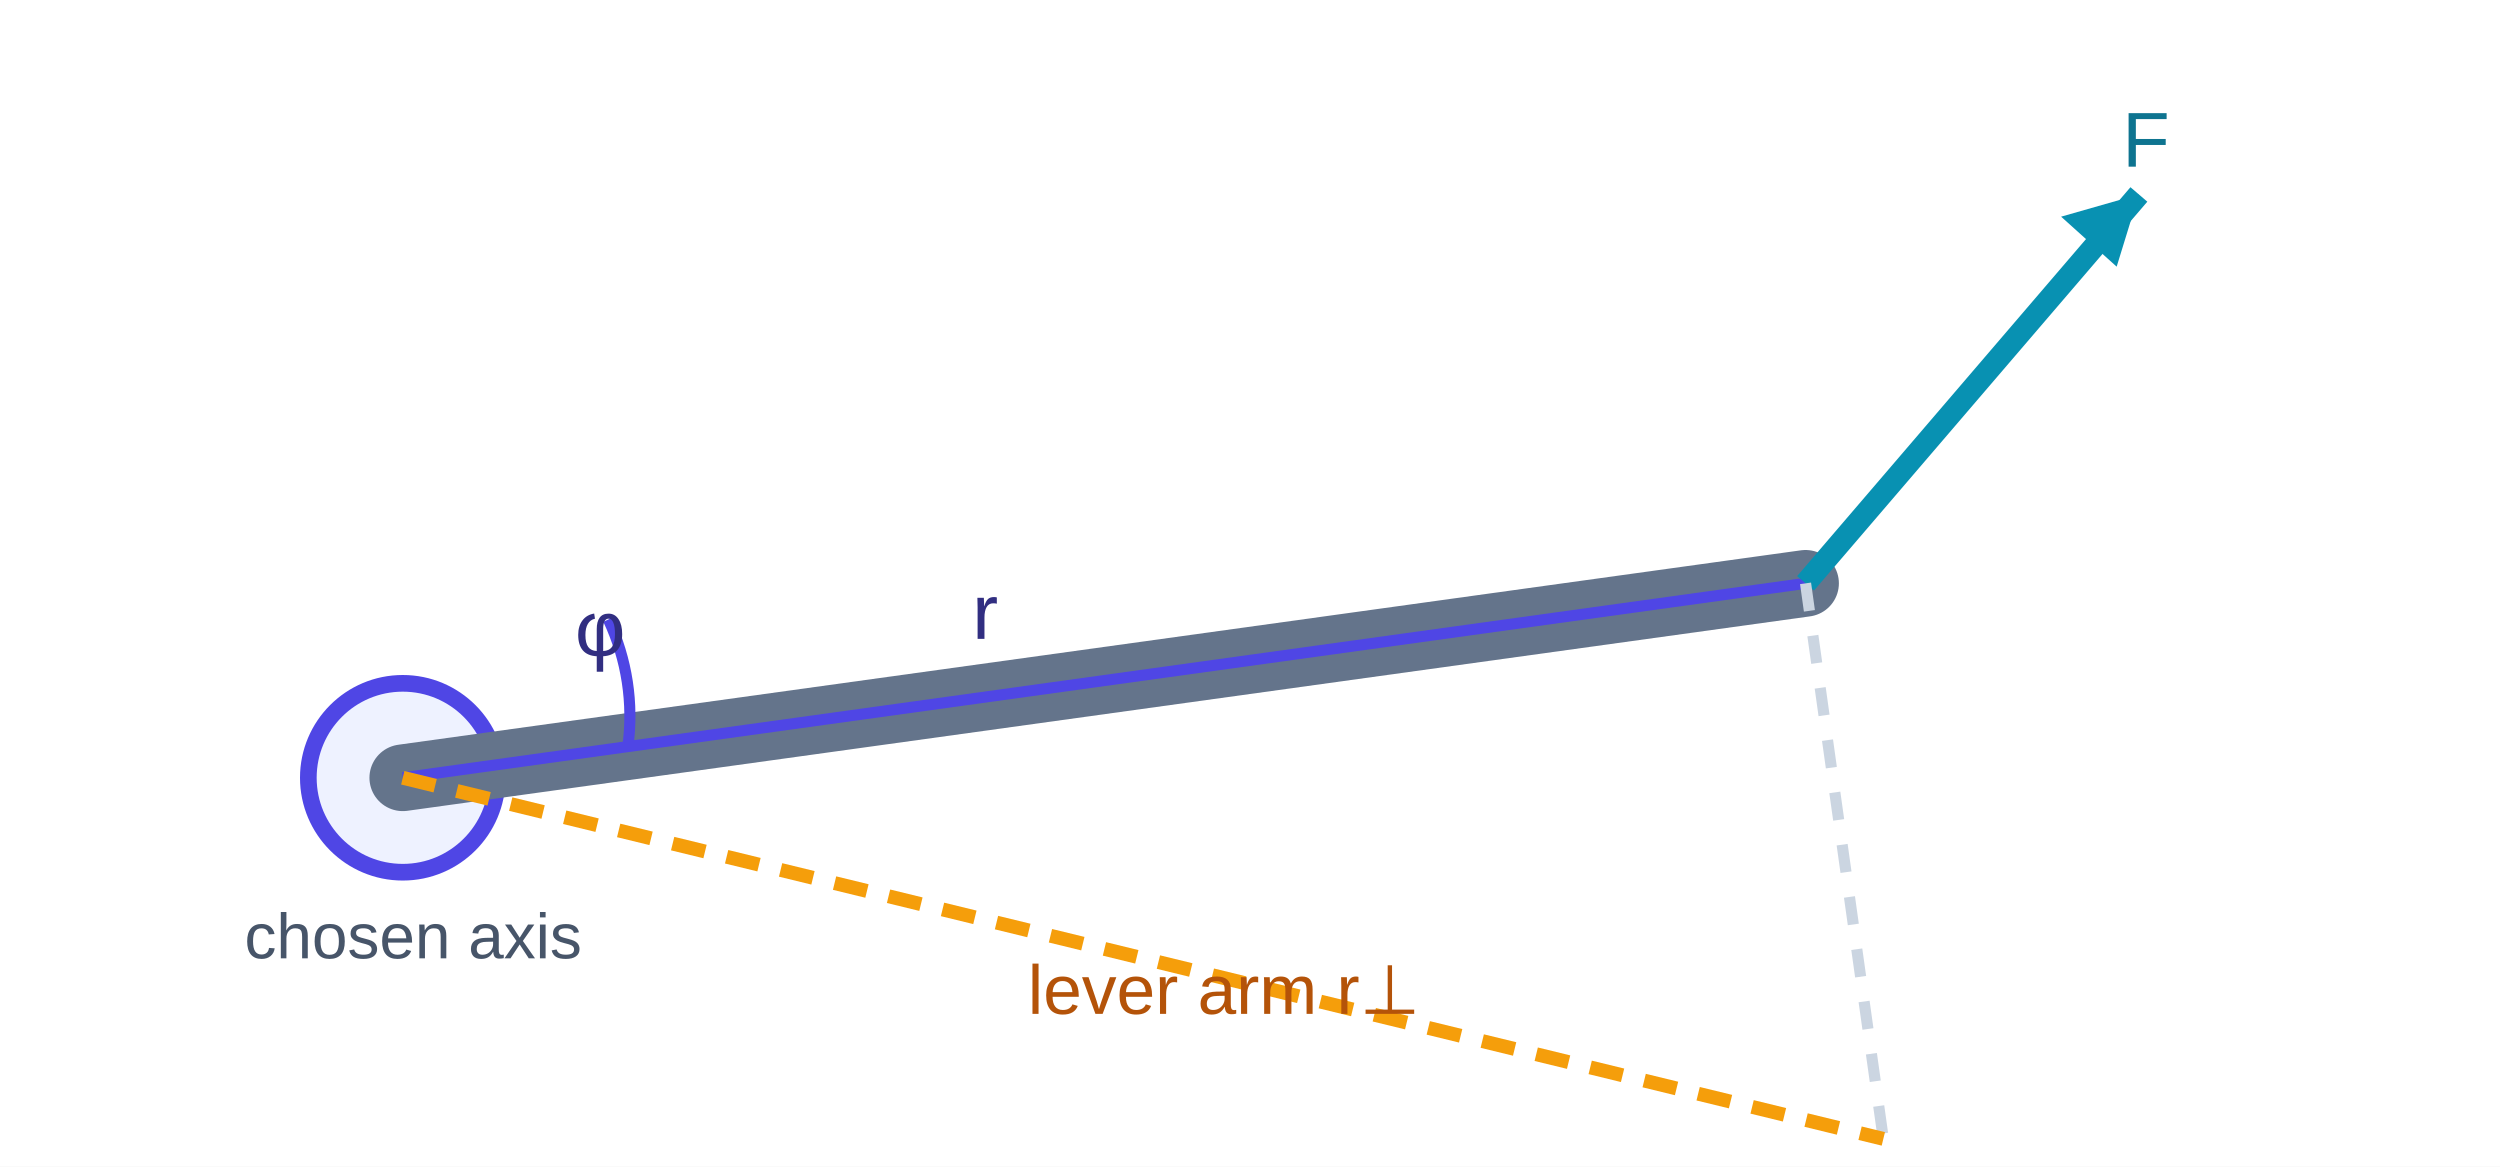
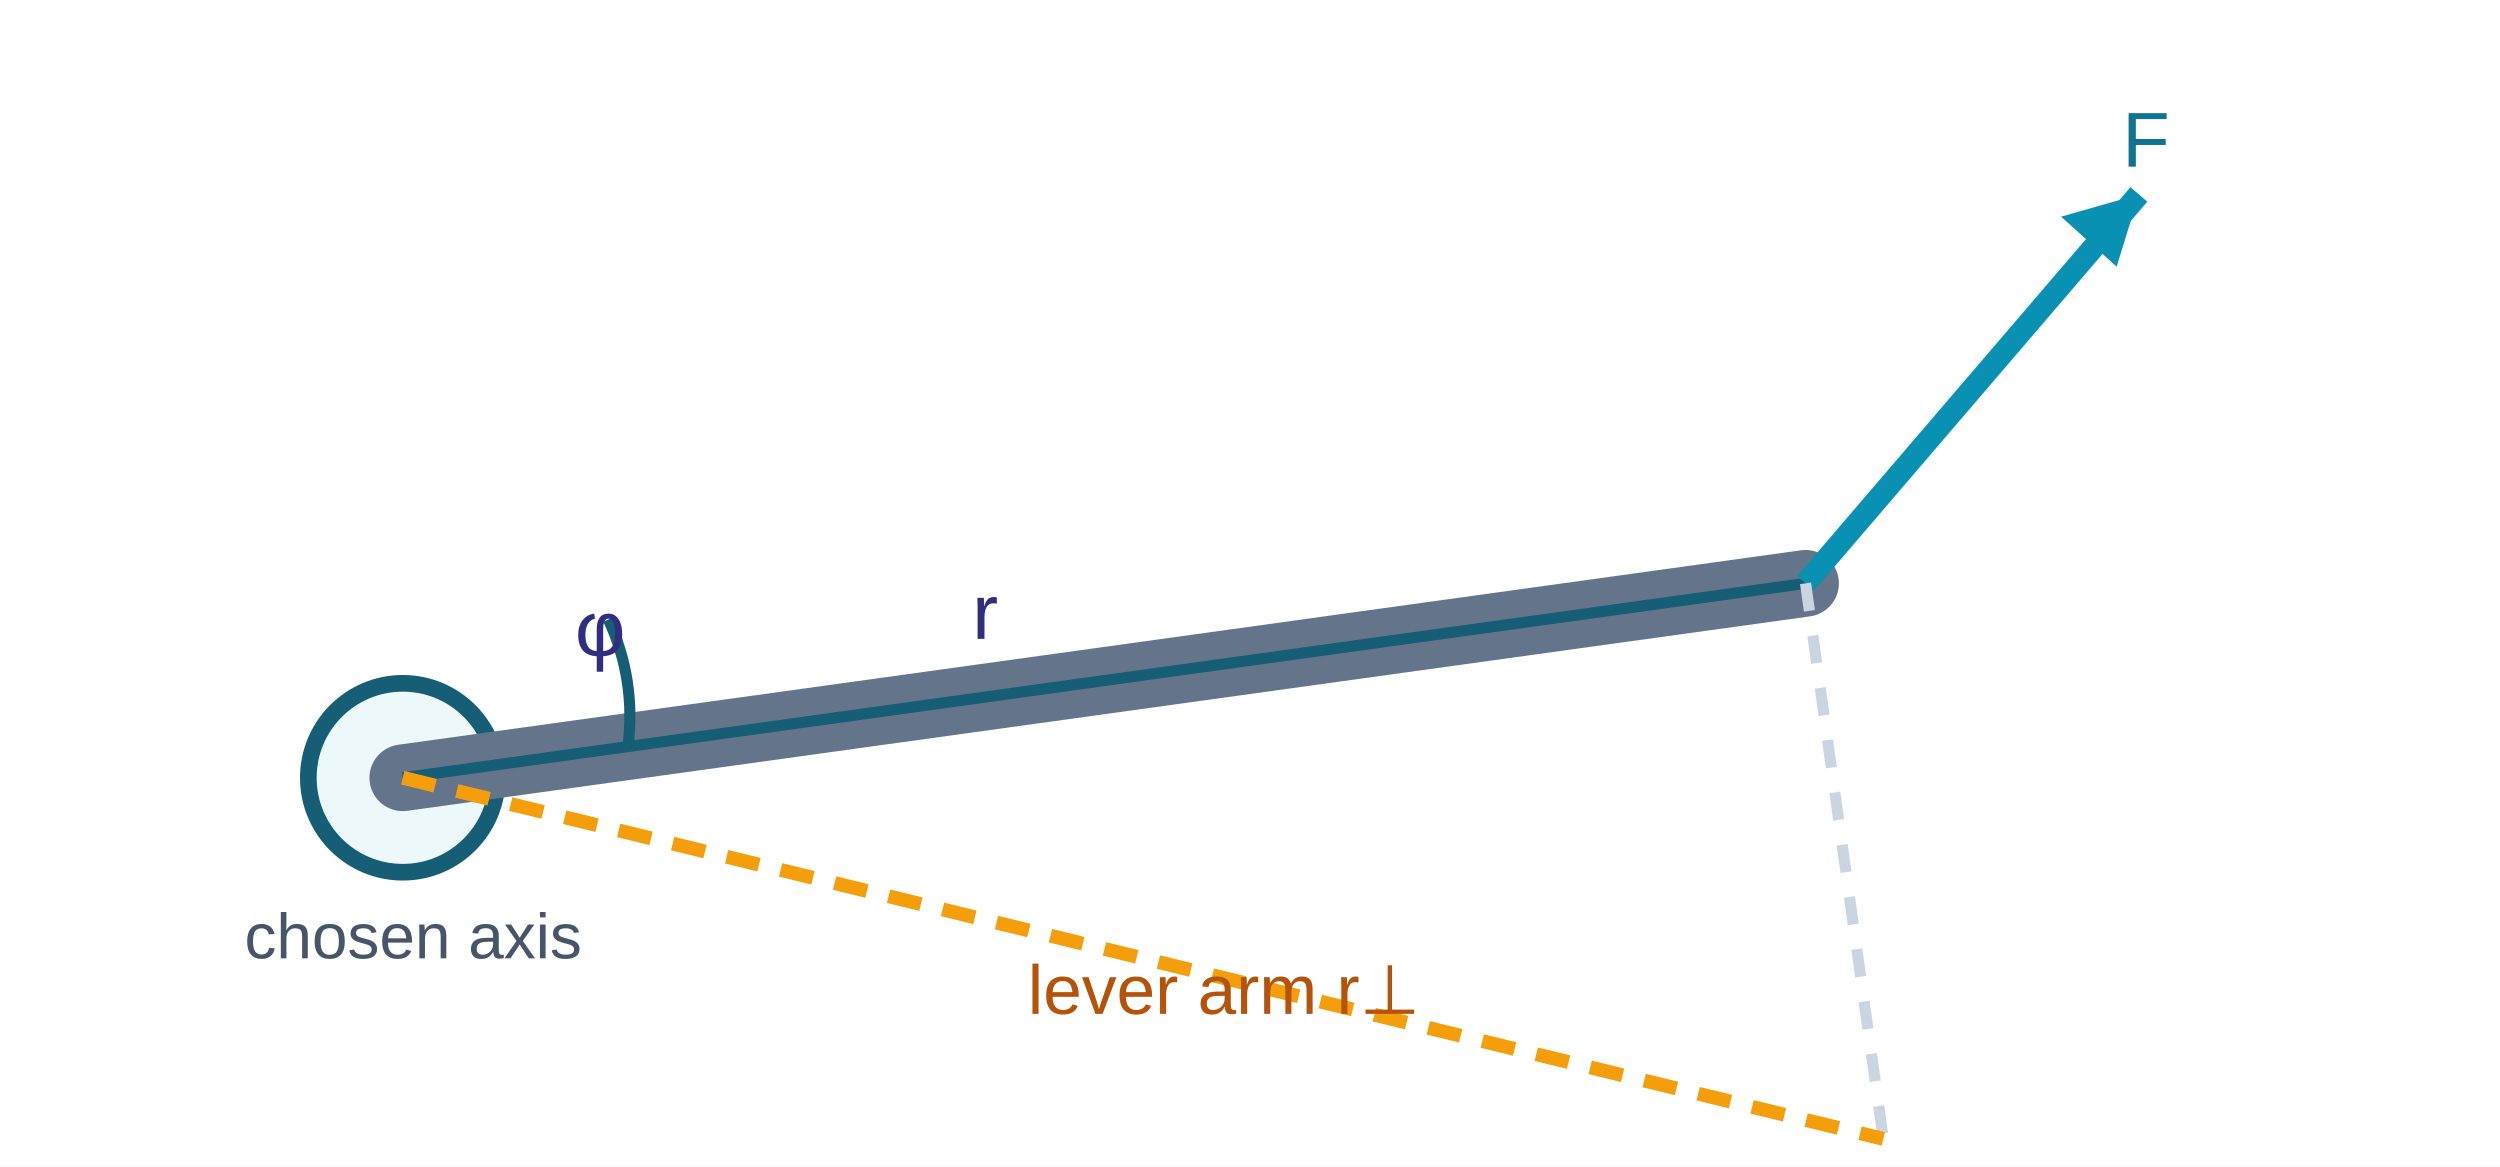
<svg xmlns="http://www.w3.org/2000/svg" viewBox="0 0 900 420" role="img" aria-labelledby="title desc">
  <rect width="900" height="420" fill="#ffffff" />
-   <circle cx="145" cy="280" r="34" fill="#eef2ff" stroke="#4f46e5" stroke-width="6" />
-   <circle cx="145" cy="280" r="8" fill="#4f46e5" />
+   <circle cx="145" cy="280" r="34" fill="#EDF8FB" stroke="#155E75" stroke-width="6" />
+   <circle cx="145" cy="280" r="8" fill="#155E75" />
  <line x1="145" y1="280" x2="650" y2="210" stroke="#64748b" stroke-width="24" stroke-linecap="round" />
-   <line x1="145" y1="280" x2="650" y2="210" stroke="#4f46e5" stroke-width="4" />
+   <line x1="145" y1="280" x2="650" y2="210" stroke="#155E75" stroke-width="4" />
  <path d="M650 210 L770 70" stroke="#0891b2" stroke-width="8" fill="none" />
  <path d="M770 70 l-8 26 l-20-18" fill="#0891b2" />
  <line x1="650" y1="210" x2="678" y2="410" stroke="#cbd5e1" stroke-width="4" stroke-dasharray="10 9" />
  <line x1="145" y1="280" x2="678" y2="410" stroke="#f59e0b" stroke-width="5" stroke-dasharray="12 8" />
-   <path d="M226 269 A82 82 0 0 0 219 223" fill="none" stroke="#4f46e5" stroke-width="4" />
+   <path d="M226 269 A82 82 0 0 0 219 223" fill="none" stroke="#155E75" stroke-width="4" />
  <text x="350" y="230" font-family="Arial, sans-serif" font-size="28" fill="#312e81">r</text>
  <text x="764" y="60" font-family="Arial, sans-serif" font-size="28" fill="#0e7490">F</text>
  <text x="207" y="236" font-family="Arial, sans-serif" font-size="28" fill="#312e81">φ</text>
  <text x="370" y="365" font-family="Arial, sans-serif" font-size="25" fill="#b45309">lever arm r⊥</text>
  <text x="88" y="345" font-family="Arial, sans-serif" font-size="23" fill="#475569">chosen axis</text>
</svg>
